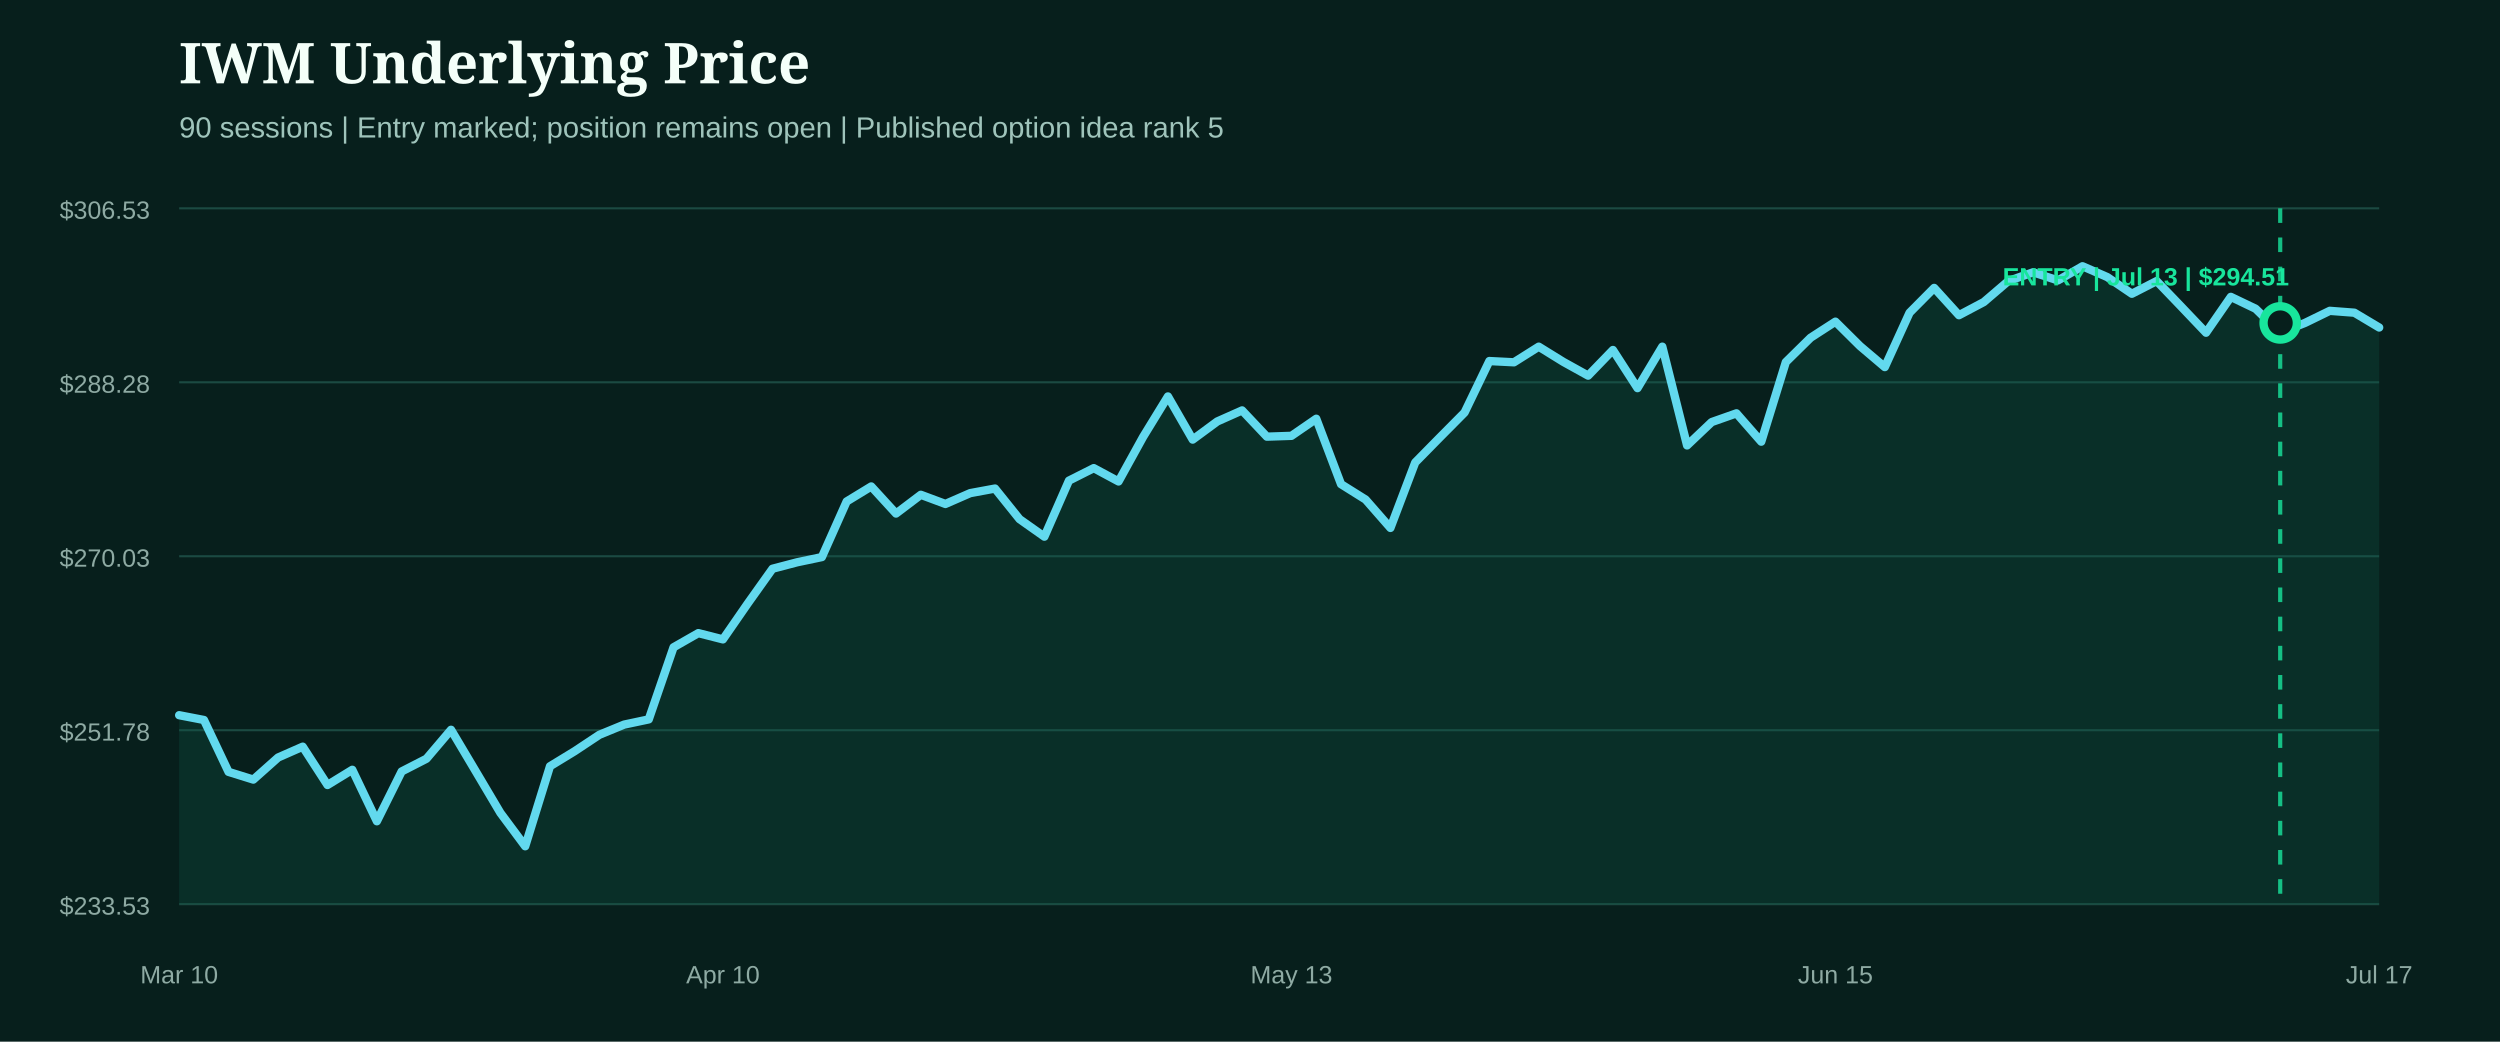
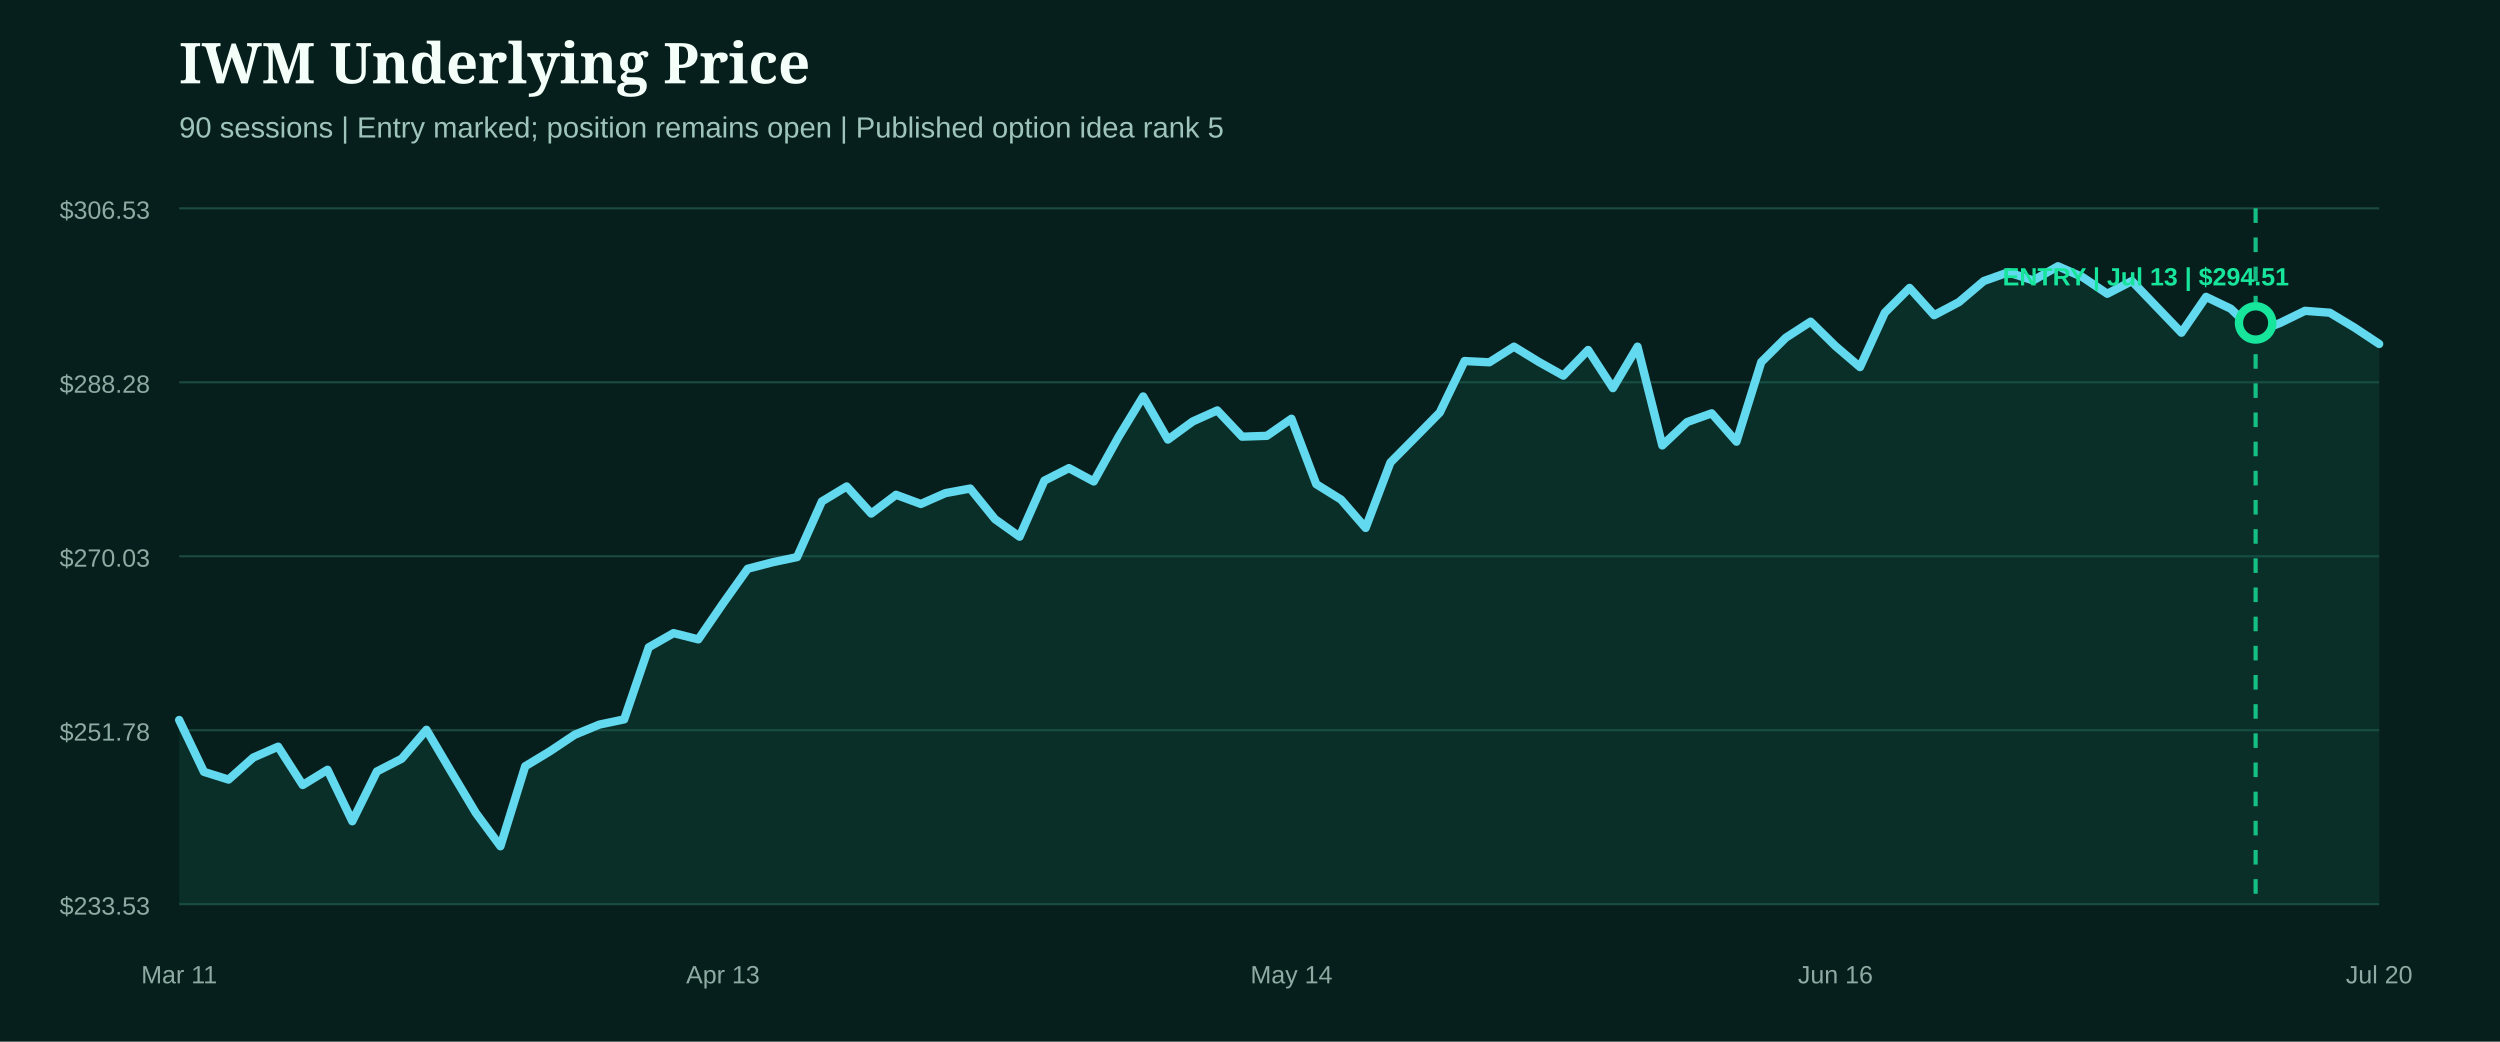
<svg xmlns="http://www.w3.org/2000/svg" width="1200" height="500" viewBox="0 0 1200 500" role="img" aria-label="IWM underlying price from entry">
  <rect width="1200" height="500" fill="#071f1c" />
  <style>.head{fill:#f4fff9;font:800 27px Georgia,serif}.sub{fill:#9fc4bb;font:14px Arial,sans-serif}.axis{fill:#8eaaa3;font:12px Arial,sans-serif}.marker{font:800 12px Arial,sans-serif}</style>
  <text x="86" y="40" class="head">IWM Underlying Price</text>
  <text x="86" y="66" class="sub">90 sessions | Entry marked; position remains open | Published option idea rank 5</text>
  <line x1="86" x2="1142" y1="100.0" y2="100.0" stroke="#1b4a42" stroke-width="1" />
  <text x="72" y="105.0" text-anchor="end" class="axis">$306.53</text>
  <line x1="86" x2="1142" y1="183.5" y2="183.5" stroke="#1b4a42" stroke-width="1" />
  <text x="72" y="188.5" text-anchor="end" class="axis">$288.28</text>
  <line x1="86" x2="1142" y1="267.0" y2="267.0" stroke="#1b4a42" stroke-width="1" />
  <text x="72" y="272.0" text-anchor="end" class="axis">$270.03</text>
  <line x1="86" x2="1142" y1="350.5" y2="350.5" stroke="#1b4a42" stroke-width="1" />
  <text x="72" y="355.5" text-anchor="end" class="axis">$251.78</text>
  <line x1="86" x2="1142" y1="434.0" y2="434.0" stroke="#1b4a42" stroke-width="1" />
  <text x="72" y="439.0" text-anchor="end" class="axis">$233.53</text>
-   <path d="M86.0,343.3 L97.9,345.6 L109.7,370.5 L121.6,374.2 L133.5,363.6 L145.3,358.4 L157.2,376.8 L169.1,369.5 L180.9,394.2 L192.8,370.3 L204.7,364.2 L216.5,350.3 L228.4,370.3 L240.2,390.2 L252.1,406.2 L264.0,367.8 L275.8,360.6 L287.7,352.7 L299.6,347.8 L311.4,345.3 L323.3,310.7 L335.2,303.9 L347.0,306.9 L358.9,289.7 L370.8,273.0 L382.6,269.9 L394.5,267.4 L406.4,240.7 L418.2,233.5 L430.1,246.5 L442.0,237.5 L453.8,241.9 L465.7,236.7 L477.6,234.5 L489.4,249.2 L501.3,257.6 L513.1,230.7 L525.0,224.7 L536.9,231.1 L548.7,209.7 L560.6,190.3 L572.5,211.0 L584.3,202.3 L596.2,197.0 L608.1,209.6 L619.9,209.2 L631.8,201.0 L643.7,232.4 L655.5,239.8 L667.4,253.4 L679.3,222.0 L691.1,210.0 L703.0,198.0 L714.9,173.3 L726.7,173.9 L738.6,166.4 L750.4,173.7 L762.3,180.3 L774.2,168.0 L786.0,186.3 L797.9,166.4 L809.8,213.8 L821.6,202.6 L833.5,198.4 L845.4,212.0 L857.2,173.8 L869.1,162.1 L881.0,154.4 L892.8,166.1 L904.7,176.2 L916.6,150.1 L928.4,138.2 L940.3,151.3 L952.2,145.0 L964.0,134.9 L975.9,130.7 L987.8,134.6 L999.6,127.8 L1011.5,133.0 L1023.3,141.0 L1035.2,134.9 L1047.1,147.3 L1058.9,159.7 L1070.8,142.5 L1082.7,148.2 L1094.5,159.7 L1106.4,155.0 L1118.3,149.2 L1130.1,150.1 L1142.0,157.2 L1142.0,434.0 L86.0,434.0 Z" fill="#0f5949" opacity="0.28" />
-   <path d="M86.0,343.3 L97.9,345.6 L109.7,370.5 L121.6,374.2 L133.5,363.6 L145.3,358.4 L157.2,376.8 L169.1,369.5 L180.9,394.2 L192.8,370.3 L204.7,364.2 L216.5,350.3 L228.4,370.3 L240.2,390.2 L252.1,406.2 L264.0,367.8 L275.8,360.6 L287.7,352.7 L299.6,347.8 L311.4,345.3 L323.3,310.7 L335.2,303.9 L347.0,306.9 L358.9,289.7 L370.8,273.0 L382.6,269.9 L394.5,267.4 L406.4,240.7 L418.2,233.5 L430.1,246.5 L442.0,237.5 L453.8,241.9 L465.7,236.7 L477.6,234.5 L489.4,249.2 L501.3,257.6 L513.1,230.7 L525.0,224.7 L536.9,231.1 L548.7,209.7 L560.6,190.3 L572.5,211.0 L584.3,202.3 L596.2,197.0 L608.1,209.6 L619.9,209.2 L631.8,201.0 L643.7,232.4 L655.5,239.8 L667.4,253.4 L679.3,222.0 L691.1,210.0 L703.0,198.0 L714.9,173.3 L726.7,173.9 L738.6,166.4 L750.4,173.7 L762.3,180.3 L774.2,168.0 L786.0,186.3 L797.9,166.4 L809.8,213.8 L821.6,202.6 L833.5,198.4 L845.4,212.0 L857.2,173.8 L869.1,162.1 L881.0,154.4 L892.8,166.1 L904.7,176.2 L916.6,150.1 L928.4,138.2 L940.3,151.3 L952.2,145.0 L964.0,134.9 L975.9,130.7 L987.8,134.6 L999.6,127.8 L1011.5,133.0 L1023.3,141.0 L1035.2,134.9 L1047.1,147.3 L1058.9,159.7 L1070.8,142.5 L1082.7,148.2 L1094.5,159.7 L1106.4,155.0 L1118.3,149.2 L1130.1,150.1 L1142.0,157.2" fill="none" stroke="#62d9ee" stroke-width="4" stroke-linecap="round" stroke-linejoin="round" />
+   <path d="M86.0,345.6 L97.9,370.5 L109.7,374.2 L121.6,363.6 L133.5,358.4 L145.3,376.8 L157.2,369.5 L169.1,394.2 L180.9,370.3 L192.8,364.2 L204.7,350.3 L216.5,370.3 L228.4,390.2 L240.2,406.2 L252.1,367.8 L264.0,360.6 L275.8,352.7 L287.7,347.8 L299.6,345.3 L311.4,310.7 L323.3,303.9 L335.2,306.9 L347.0,289.7 L358.9,273.0 L370.8,269.9 L382.6,267.4 L394.5,240.7 L406.4,233.5 L418.2,246.5 L430.1,237.5 L442.0,241.9 L453.8,236.7 L465.7,234.5 L477.6,249.2 L489.4,257.6 L501.3,230.7 L513.1,224.7 L525.0,231.1 L536.9,209.7 L548.7,190.3 L560.6,211.0 L572.5,202.3 L584.3,197.0 L596.2,209.6 L608.1,209.2 L619.9,201.0 L631.8,232.4 L643.7,239.8 L655.5,253.4 L667.4,222.0 L679.3,210.0 L691.1,198.0 L703.0,173.3 L714.9,173.9 L726.7,166.4 L738.6,173.7 L750.4,180.3 L762.3,168.0 L774.2,186.3 L786.0,166.4 L797.9,213.8 L809.8,202.6 L821.6,198.4 L833.5,212.0 L845.4,173.8 L857.2,162.1 L869.1,154.4 L881.0,166.1 L892.8,176.2 L904.7,150.1 L916.6,138.2 L928.4,151.3 L940.3,145.0 L952.2,134.9 L964.0,130.7 L975.9,134.6 L987.8,127.8 L999.6,133.0 L1011.5,141.0 L1023.3,134.9 L1035.2,147.3 L1047.1,159.7 L1058.9,142.5 L1070.8,148.2 L1082.7,159.7 L1094.5,155.0 L1106.4,149.2 L1118.3,150.1 L1130.1,157.2 L1142.0,165.1 L1142.0,434.0 L86.0,434.0 Z" fill="#0f5949" opacity="0.28" />
+   <path d="M86.0,345.6 L97.9,370.5 L109.7,374.2 L121.6,363.6 L133.5,358.4 L145.3,376.8 L157.2,369.5 L169.1,394.2 L180.9,370.3 L192.8,364.2 L204.7,350.3 L216.5,370.3 L228.4,390.2 L240.2,406.2 L252.1,367.8 L264.0,360.6 L275.8,352.7 L287.7,347.8 L299.6,345.3 L311.4,310.7 L323.3,303.9 L335.2,306.9 L347.0,289.7 L358.9,273.0 L370.8,269.9 L382.6,267.4 L394.5,240.7 L406.4,233.5 L418.2,246.5 L430.1,237.5 L442.0,241.9 L453.8,236.7 L465.7,234.5 L477.6,249.2 L489.4,257.6 L501.3,230.7 L513.1,224.7 L525.0,231.1 L536.9,209.7 L548.7,190.3 L560.6,211.0 L572.5,202.3 L584.3,197.0 L596.2,209.6 L608.1,209.2 L619.9,201.0 L631.8,232.4 L643.7,239.8 L655.5,253.4 L667.4,222.0 L679.3,210.0 L691.1,198.0 L703.0,173.3 L714.9,173.9 L726.7,166.4 L738.6,173.7 L750.4,180.3 L762.3,168.0 L774.2,186.3 L786.0,166.4 L797.9,213.8 L809.8,202.6 L821.6,198.4 L833.5,212.0 L845.4,173.8 L857.2,162.1 L869.1,154.4 L881.0,166.1 L892.8,176.2 L904.7,150.1 L916.6,138.2 L928.4,151.3 L940.3,145.0 L952.2,134.9 L964.0,130.7 L975.9,134.6 L987.8,127.8 L999.6,133.0 L1011.5,141.0 L1023.3,134.9 L1035.2,147.3 L1047.1,159.7 L1058.9,142.5 L1070.8,148.2 L1082.7,159.7 L1094.5,155.0 L1106.4,149.2 L1118.3,150.1 L1130.1,157.2 L1142.0,165.1" fill="none" stroke="#62d9ee" stroke-width="4" stroke-linecap="round" stroke-linejoin="round" />
  <g>
-     <line x1="1094.5" x2="1094.5" y1="100" y2="434" stroke="#18e59c" stroke-width="2" stroke-dasharray="7 7" opacity="0.8" />
-     <circle cx="1094.5" cy="155.0" r="8" fill="#071f1c" stroke="#18e59c" stroke-width="4" />
+     <line x1="1082.7" x2="1082.7" y1="100" y2="434" stroke="#18e59c" stroke-width="2" stroke-dasharray="7 7" opacity="0.8" />
+     <circle cx="1082.7" cy="155.0" r="8" fill="#071f1c" stroke="#18e59c" stroke-width="4" />
    <text x="1030.0" y="137.0" text-anchor="middle" class="marker" fill="#18e59c">ENTRY | Jul 13 | $294.51</text>
  </g>
-   <text x="86.0" y="472" text-anchor="middle" class="axis">Mar 10</text>
-   <text x="347.0" y="472" text-anchor="middle" class="axis">Apr 10</text>
-   <text x="619.9" y="472" text-anchor="middle" class="axis">May 13</text>
-   <text x="881.0" y="472" text-anchor="middle" class="axis">Jun 15</text>
-   <text x="1142.0" y="472" text-anchor="middle" class="axis">Jul 17</text>
+   <text x="86.0" y="472" text-anchor="middle" class="axis">Mar 11</text>
+   <text x="347.0" y="472" text-anchor="middle" class="axis">Apr 13</text>
+   <text x="619.9" y="472" text-anchor="middle" class="axis">May 14</text>
+   <text x="881.0" y="472" text-anchor="middle" class="axis">Jun 16</text>
+   <text x="1142.0" y="472" text-anchor="middle" class="axis">Jul 20</text>
</svg>
